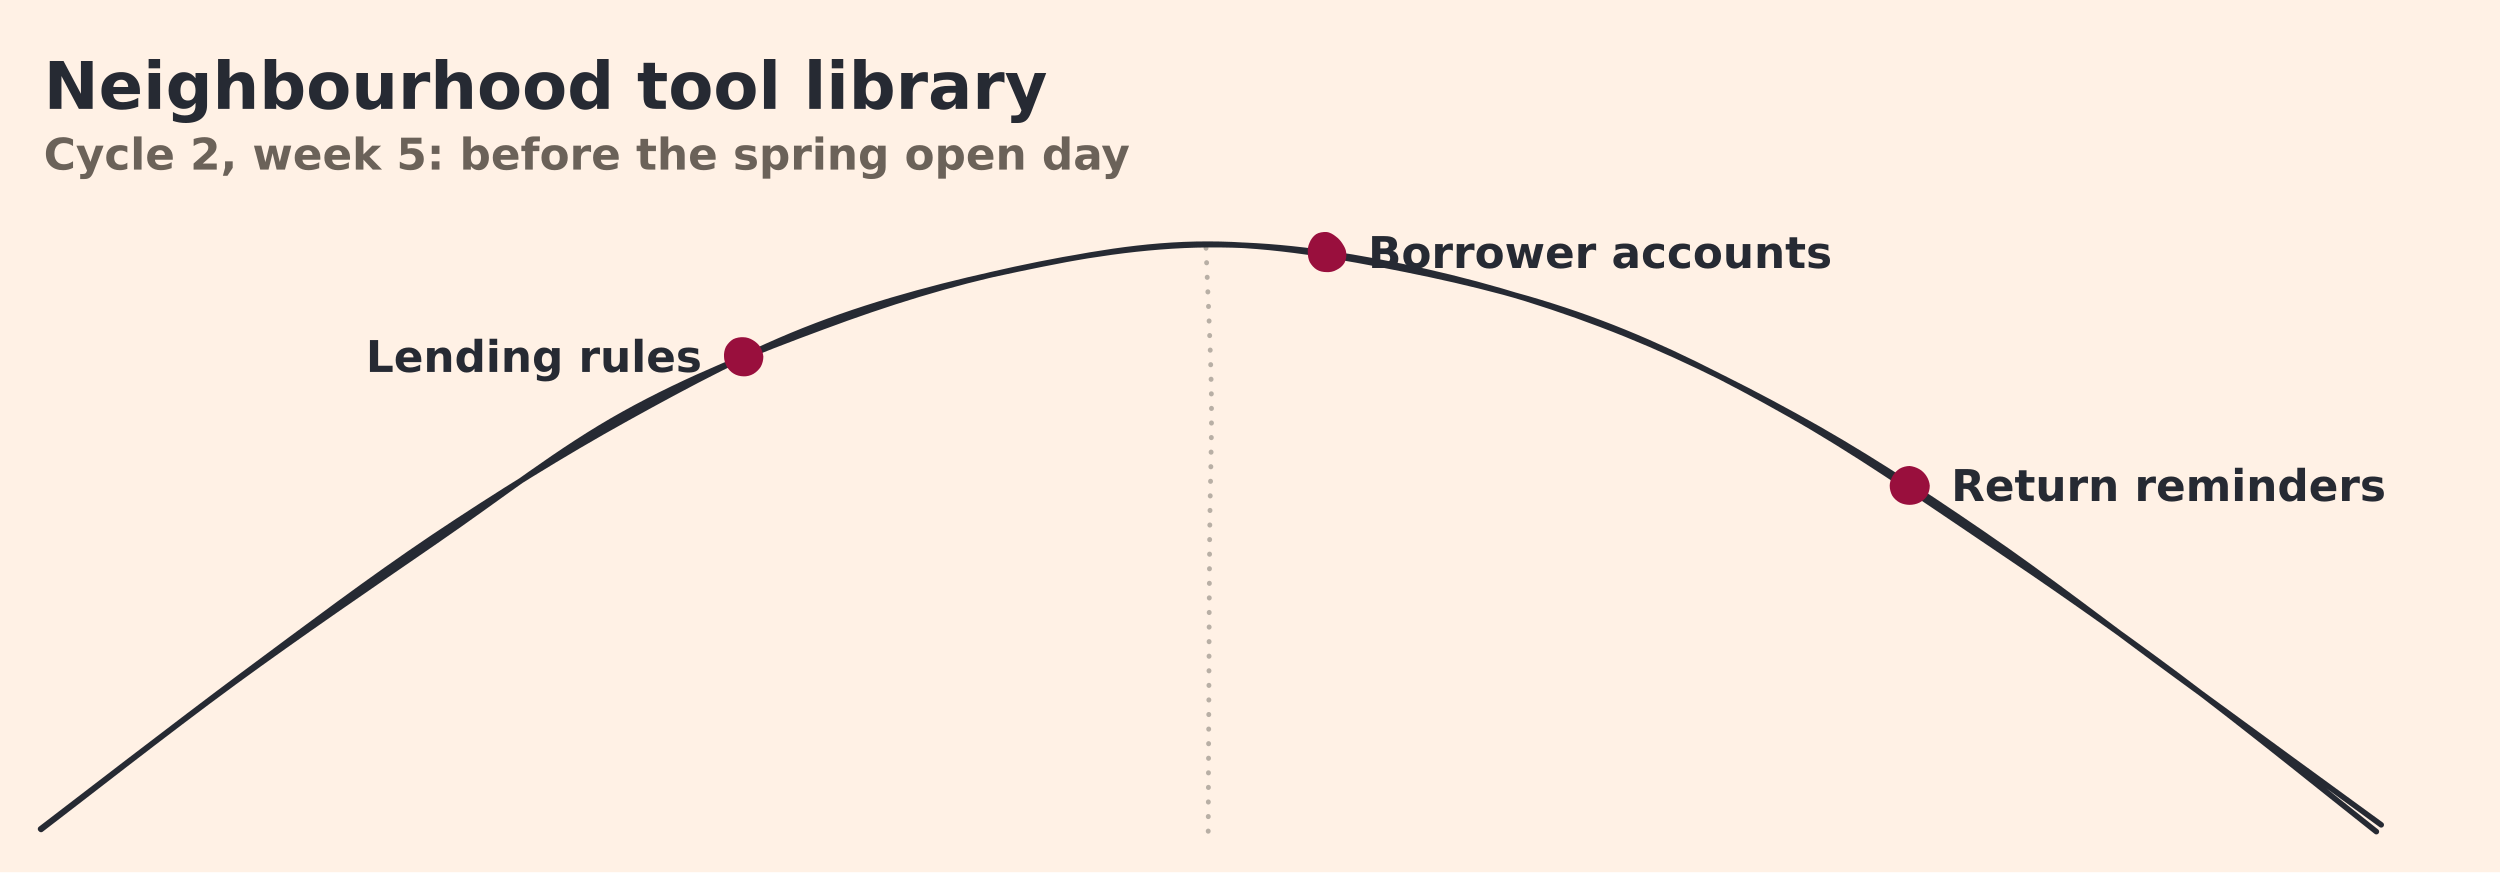
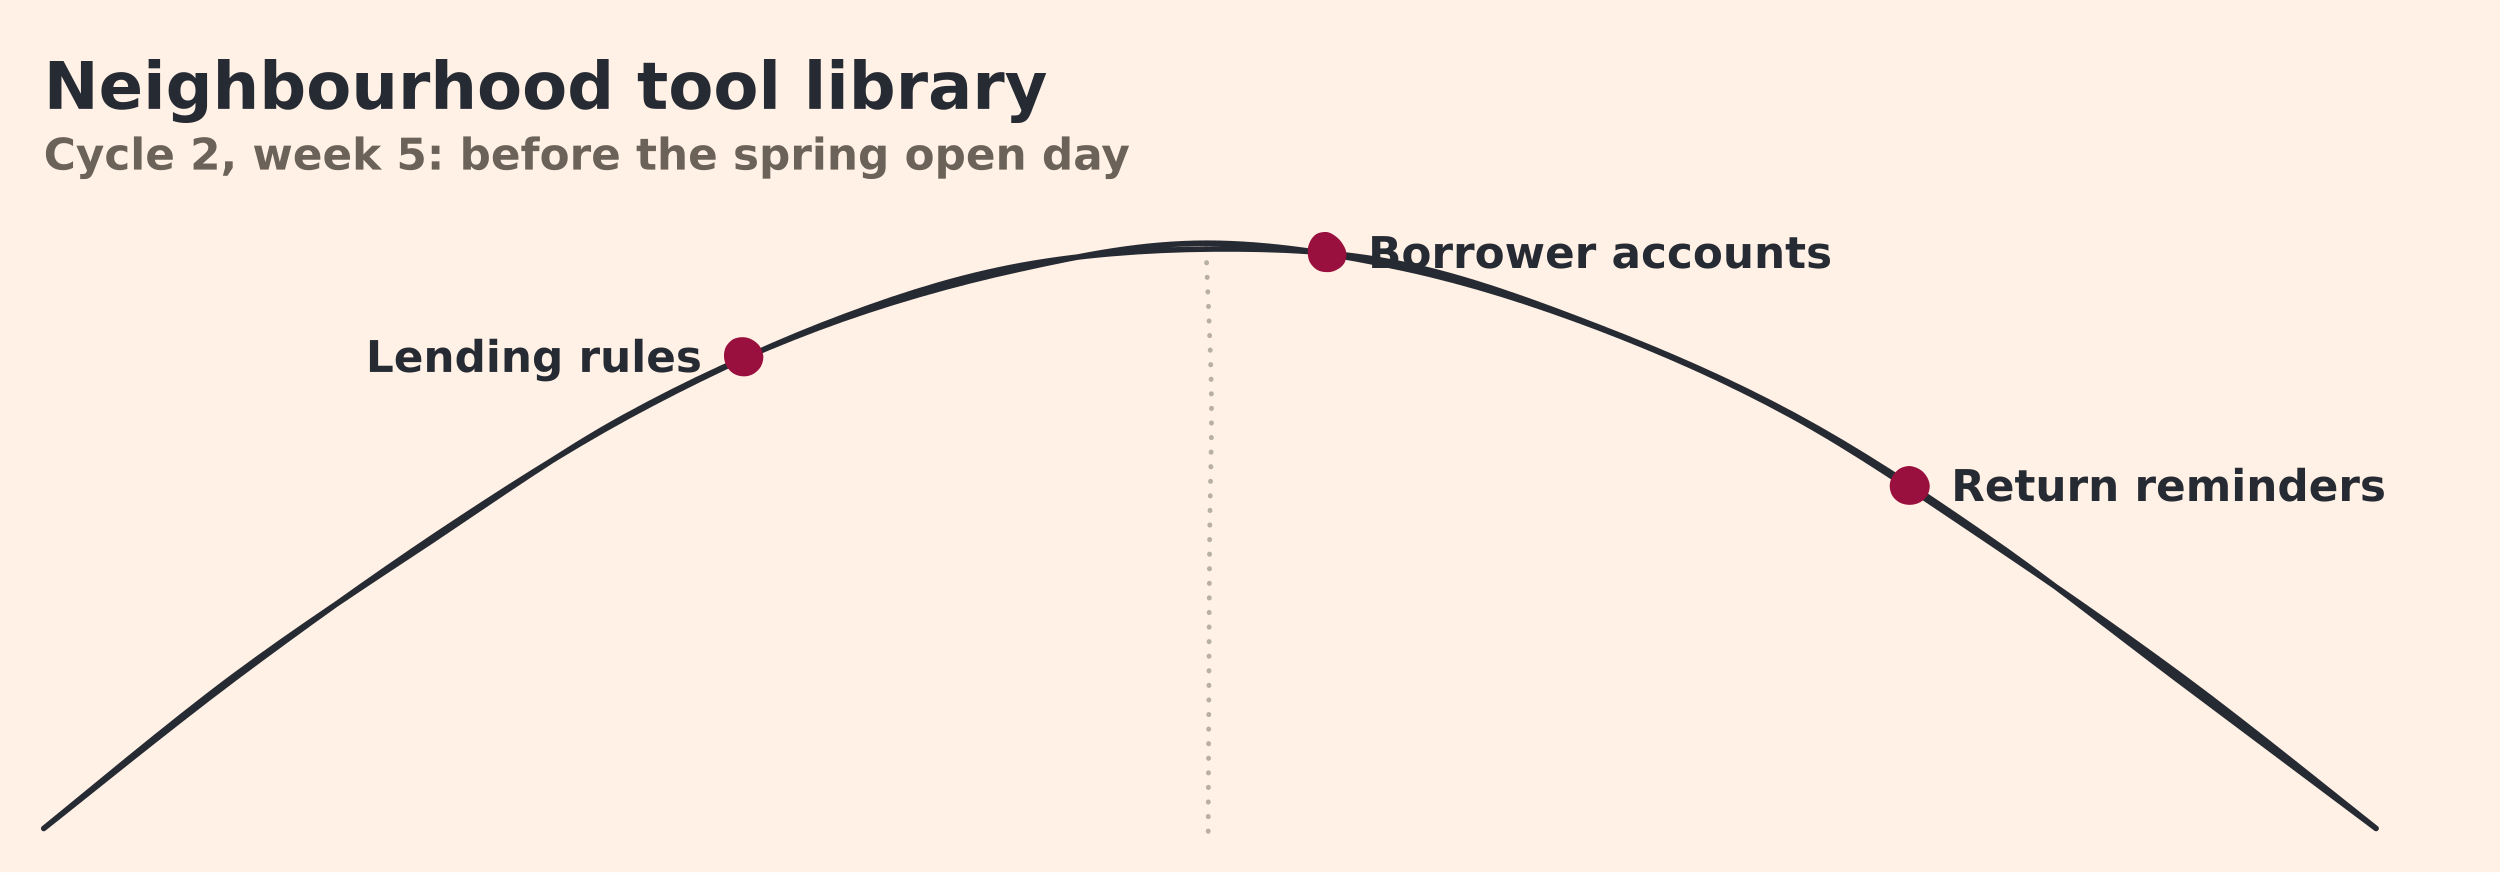
<svg xmlns="http://www.w3.org/2000/svg" viewBox="-18.0 -341.0 1029.0 359.0" width="1029.0" height="359.0" role="img">
  <rect x="-18.0" y="-341.0" width="1029.0" height="359.0" fill="#fff1e5" />
  <path d="M478.4,-238.9 C478.7,-228.8 480.4,-198.2 480.6,-178.4 C480.9,-158.6 480.0,-140.0 479.9,-120.2 C479.7,-100.4 479.7,-79.8 479.6,-59.5 C479.5,-39.2 479.3,-8.5 479.3,1.7" fill="none" stroke="#b8afa5" stroke-width="2.0" stroke-linecap="round" stroke-dasharray="0.1 5.9" />
-   <path d="M-1.3,0.2 C12.6,-10.4 55.2,-43.3 82.1,-63.3 C109.1,-83.3 134.2,-102.3 160.4,-119.9 C186.7,-137.5 213.7,-154.3 239.9,-168.8 C266.1,-183.3 291.1,-196.7 317.9,-206.9 C344.8,-217.2 374.2,-224.7 401.0,-230.3 C427.9,-235.9 452.6,-240.5 479.2,-240.5 C505.8,-240.5 533.8,-235.5 560.7,-230.1 C587.6,-224.7 614.4,-218.0 640.7,-208.1 C667.0,-198.2 692.2,-185.4 718.4,-170.6 C744.7,-155.8 771.4,-137.3 798.1,-119.3 C824.8,-101.4 851.4,-82.9 878.4,-62.8 C905.4,-42.7 946.4,-9.4 960.1,1.3 M-1.1,0.4 C12.2,-9.7 51.3,-40.4 78.4,-60.2 C105.5,-80.0 134.8,-100.0 161.5,-118.4 C188.3,-136.8 212.3,-155.9 238.8,-170.6 C265.2,-185.3 293.6,-196.5 320.4,-206.4 C347.2,-216.4 373.2,-224.5 399.7,-230.1 C426.2,-235.8 452.9,-240.1 479.3,-240.3 C505.8,-240.5 531.6,-236.9 558.5,-231.4 C585.5,-225.9 614.2,-217.7 641.2,-207.4 C668.2,-197.2 694.5,-184.3 720.7,-169.9 C746.9,-155.6 771.9,-139.2 798.2,-121.2 C824.6,-103.2 851.6,-82.1 878.9,-62.2 C906.2,-42.2 948.2,-11.6 962.1,-1.5" fill="none" stroke="#262a33" stroke-width="2.3" stroke-linecap="round" stroke-linejoin="round" />
+   <path d="M0.0,0.0 C13.1,-10.3 51.7,-41.7 78.7,-61.9 C105.7,-82.1 135.2,-103.2 162.1,-121.2 C189.1,-139.1 214.2,-155.3 240.4,-169.6 C266.7,-183.9 293.7,-196.7 319.9,-207.0 C346.1,-217.2 371.1,-225.6 397.9,-230.9 C424.8,-236.2 454.2,-238.3 481.0,-238.5 C507.9,-238.7 532.6,-237.7 559.2,-232.3 C585.8,-226.9 613.8,-216.5 640.7,-206.1 C667.6,-195.7 694.4,-184.1 720.7,-169.9 C747.0,-155.7 772.2,-139.0 798.4,-120.9 C824.7,-102.9 851.2,-81.6 878.1,-61.4 C905.0,-41.3 946.3,-10.2 960.0,0.0 M0.0,0.0 C13.1,-10.5 51.7,-43.0 78.4,-62.8 C105.1,-82.6 133.3,-101.0 160.1,-118.7 C186.8,-136.5 212.5,-154.8 238.9,-169.3 C265.3,-183.8 291.3,-195.7 318.4,-205.9 C345.5,-216.1 374.8,-224.4 401.5,-230.2 C428.3,-236.1 452.3,-240.9 478.8,-240.9 C505.2,-240.9 533.6,-236.2 560.4,-230.4 C587.2,-224.6 613.2,-216.2 639.7,-206.2 C666.2,-196.1 692.9,-184.4 719.3,-170.0 C745.8,-155.5 771.6,-137.6 798.5,-119.6 C825.5,-101.5 854.3,-81.6 881.2,-61.7 C908.1,-41.8 946.9,-10.3 960.0,0.0" fill="none" stroke="#262a33" stroke-width="2.3" stroke-linecap="round" stroke-linejoin="round" />
  <g class="scope">
    <path d="M296.2,-194.2 C296.2,-192.8 295.8,-191.2 295.1,-190.0 C294.4,-188.9 293.3,-187.8 292.1,-187.1 C290.9,-186.4 289.3,-186.0 288.0,-186.1 C286.7,-186.1 285.1,-186.5 284.0,-187.2 C282.8,-187.9 281.8,-189.0 281.1,-190.2 C280.5,-191.4 280.0,-192.8 280.0,-194.2 C279.9,-195.5 280.2,-197.1 280.8,-198.3 C281.5,-199.5 282.6,-200.7 283.8,-201.4 C285.0,-202.0 286.7,-202.3 288.0,-202.2 C289.3,-202.2 290.8,-201.7 291.9,-201.0 C293.1,-200.3 294.2,-199.3 294.9,-198.2 C295.6,-197.0 296.1,-195.5 296.2,-194.2 Z" fill="#990f3d" />
    <text text-anchor="end" font-family="'Atkinson Hyperlegible Next', Avenir, 'Segoe UI', Seravek, Ubuntu, Calibri, 'DejaVu Sans', sans-serif" font-size="18.0" font-weight="600" fill="#262a33">
      <tspan x="270.9" y="-187.9">Lending rules</tspan>
    </text>
  </g>
  <g class="scope">
    <path d="M536.1,-237.0 C536.3,-235.7 536.0,-234.0 535.4,-232.8 C534.7,-231.6 533.4,-230.5 532.1,-229.9 C530.9,-229.2 529.4,-228.9 528.0,-229.0 C526.6,-229.0 525.1,-229.3 524.0,-230.0 C522.8,-230.7 521.8,-231.9 521.1,-233.1 C520.5,-234.3 520.3,-235.7 520.3,-237.0 C520.2,-238.4 520.4,-239.9 521.0,-241.1 C521.5,-242.4 522.5,-243.8 523.7,-244.6 C524.8,-245.3 526.6,-245.6 528.0,-245.5 C529.4,-245.4 530.8,-244.5 531.8,-243.7 C532.9,-242.9 533.8,-241.9 534.5,-240.8 C535.2,-239.7 536.0,-238.4 536.1,-237.0 Z" fill="#990f3d" />
    <text text-anchor="start" font-family="'Atkinson Hyperlegible Next', Avenir, 'Segoe UI', Seravek, Ubuntu, Calibri, 'DejaVu Sans', sans-serif" font-size="18.0" font-weight="600" fill="#262a33">
      <tspan x="545.1" y="-230.7">Borrower accounts</tspan>
    </text>
  </g>
  <g class="scope">
    <path d="M776.3,-141.1 C776.3,-139.7 775.9,-138.1 775.2,-136.9 C774.5,-135.8 773.2,-134.7 772.0,-134.1 C770.8,-133.5 769.3,-133.2 768.0,-133.2 C766.7,-133.2 765.2,-133.5 764.0,-134.1 C762.8,-134.7 761.6,-135.8 760.9,-136.9 C760.2,-138.1 759.8,-139.7 759.8,-141.1 C759.8,-142.4 760.3,-143.9 761.0,-145.1 C761.7,-146.3 762.8,-147.4 763.9,-148.1 C765.1,-148.8 766.7,-149.2 768.0,-149.2 C769.3,-149.1 770.8,-148.6 772.0,-147.9 C773.1,-147.3 774.2,-146.2 774.9,-145.1 C775.7,-143.9 776.2,-142.4 776.3,-141.1 Z" fill="#990f3d" />
    <text text-anchor="start" font-family="'Atkinson Hyperlegible Next', Avenir, 'Segoe UI', Seravek, Ubuntu, Calibri, 'DejaVu Sans', sans-serif" font-size="18.0" font-weight="600" fill="#262a33">
      <tspan x="785.1" y="-134.8">Return reminders</tspan>
    </text>
  </g>
  <text text-anchor="start" font-family="'Atkinson Hyperlegible Next', Avenir, 'Segoe UI', Seravek, Ubuntu, Calibri, 'DejaVu Sans', sans-serif" font-size="27.0" font-weight="700" fill="#262a33">
    <tspan x="0.0" y="-296.2">Neighbourhood tool library</tspan>
  </text>
  <text text-anchor="start" font-family="'Atkinson Hyperlegible Next', Avenir, 'Segoe UI', Seravek, Ubuntu, Calibri, 'DejaVu Sans', sans-serif" font-size="18.0" font-weight="600" fill="#6b6259">
    <tspan x="0.0" y="-271.2">Cycle 2, week 5: before the spring open day</tspan>
  </text>
</svg>
